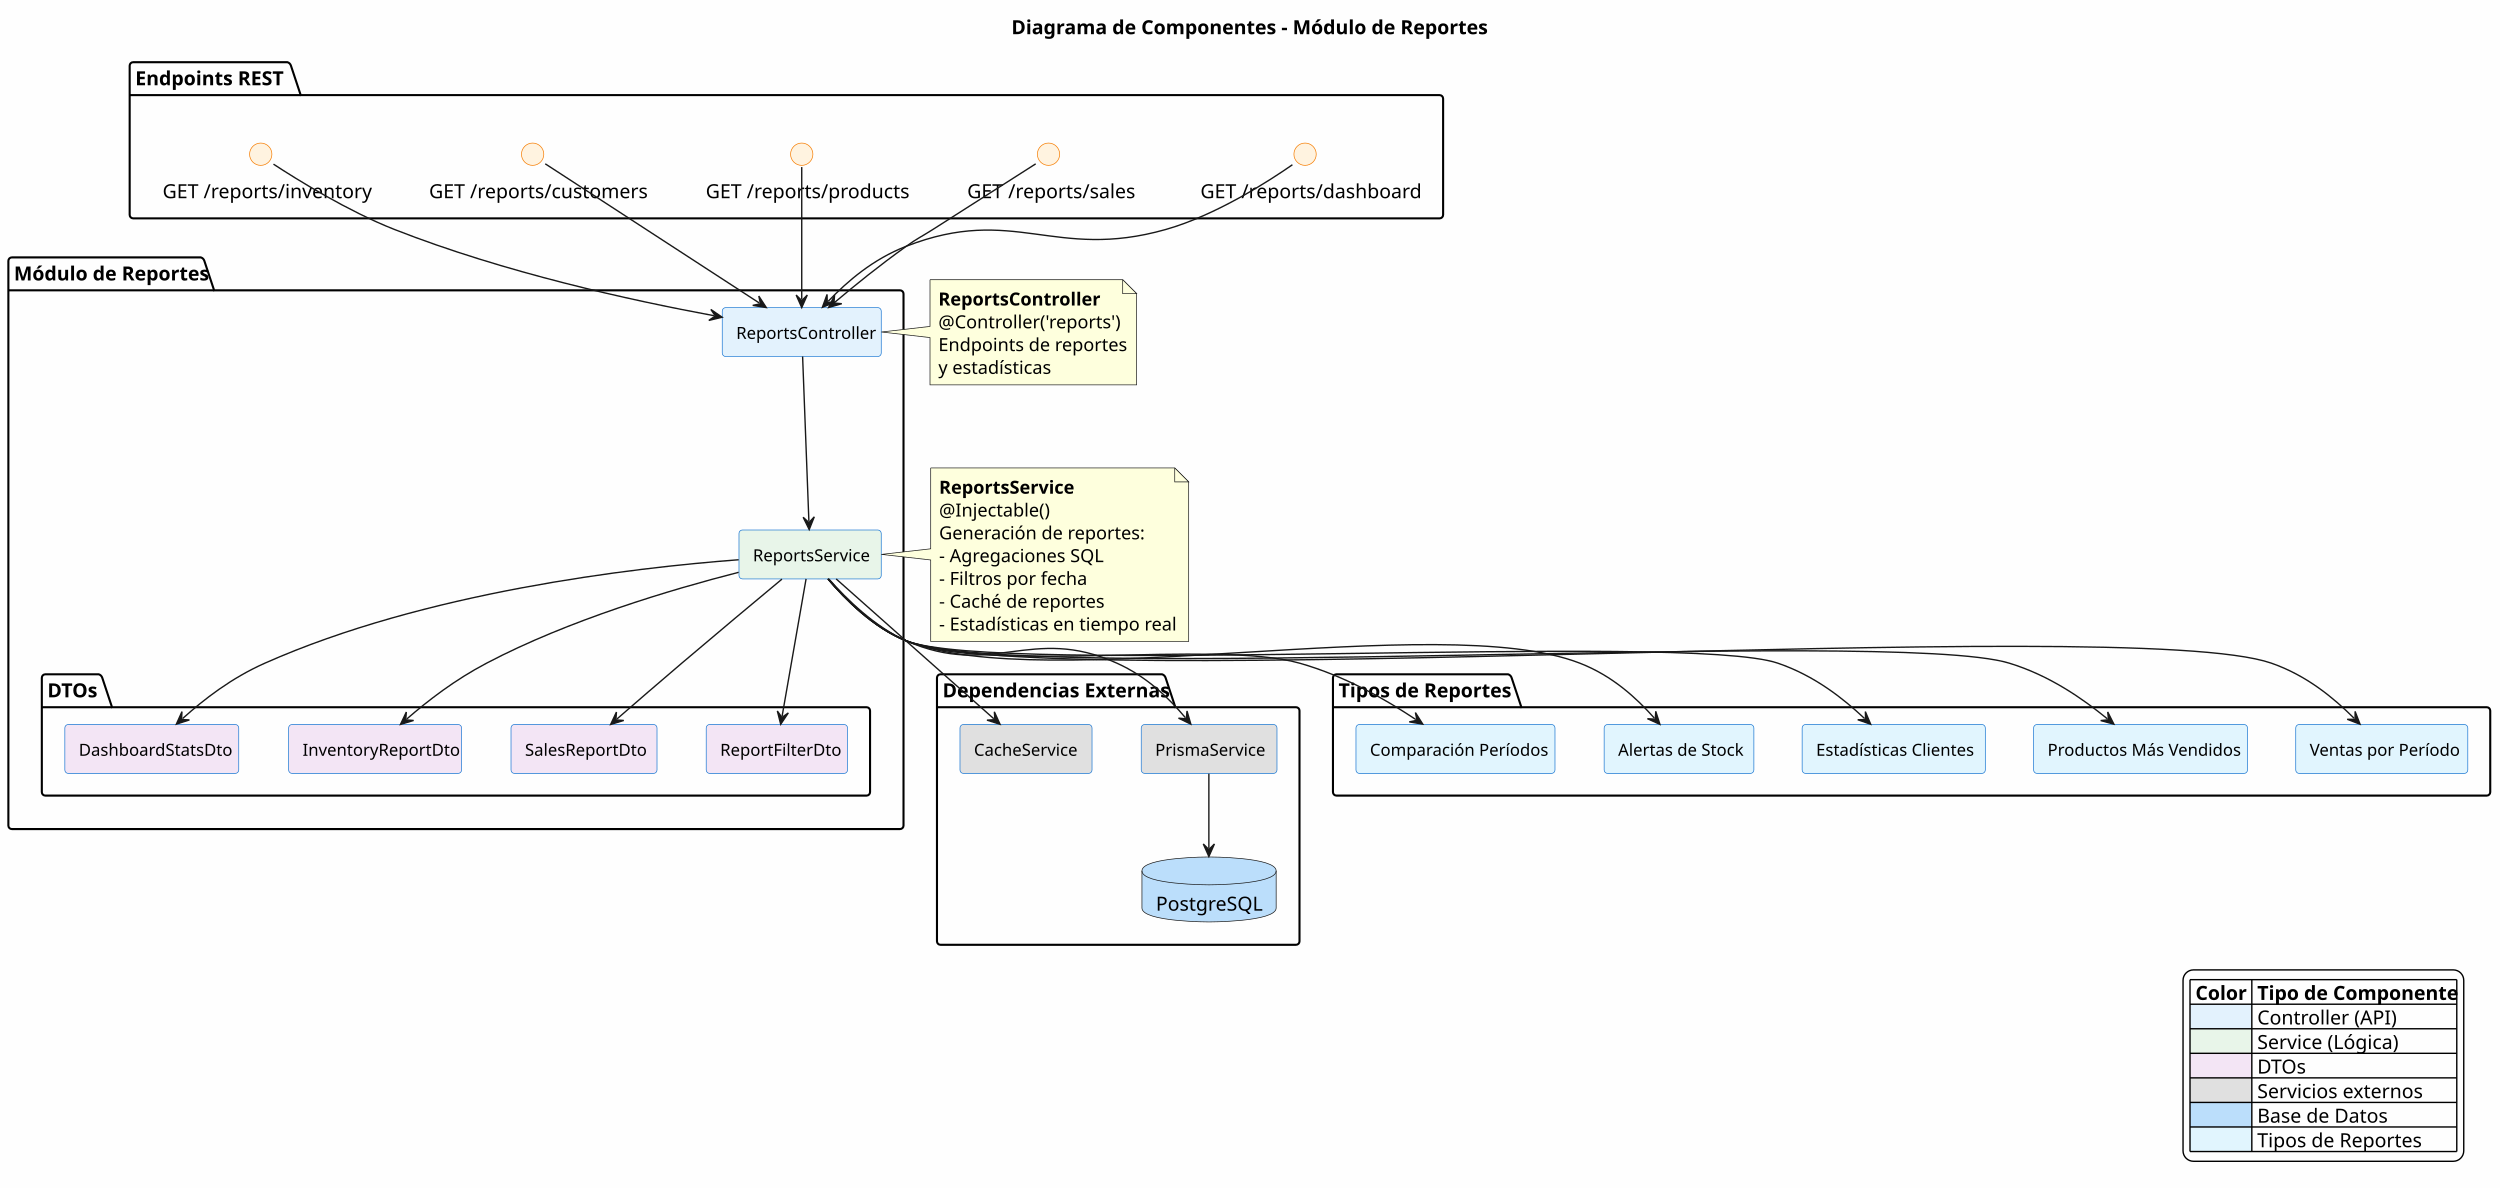
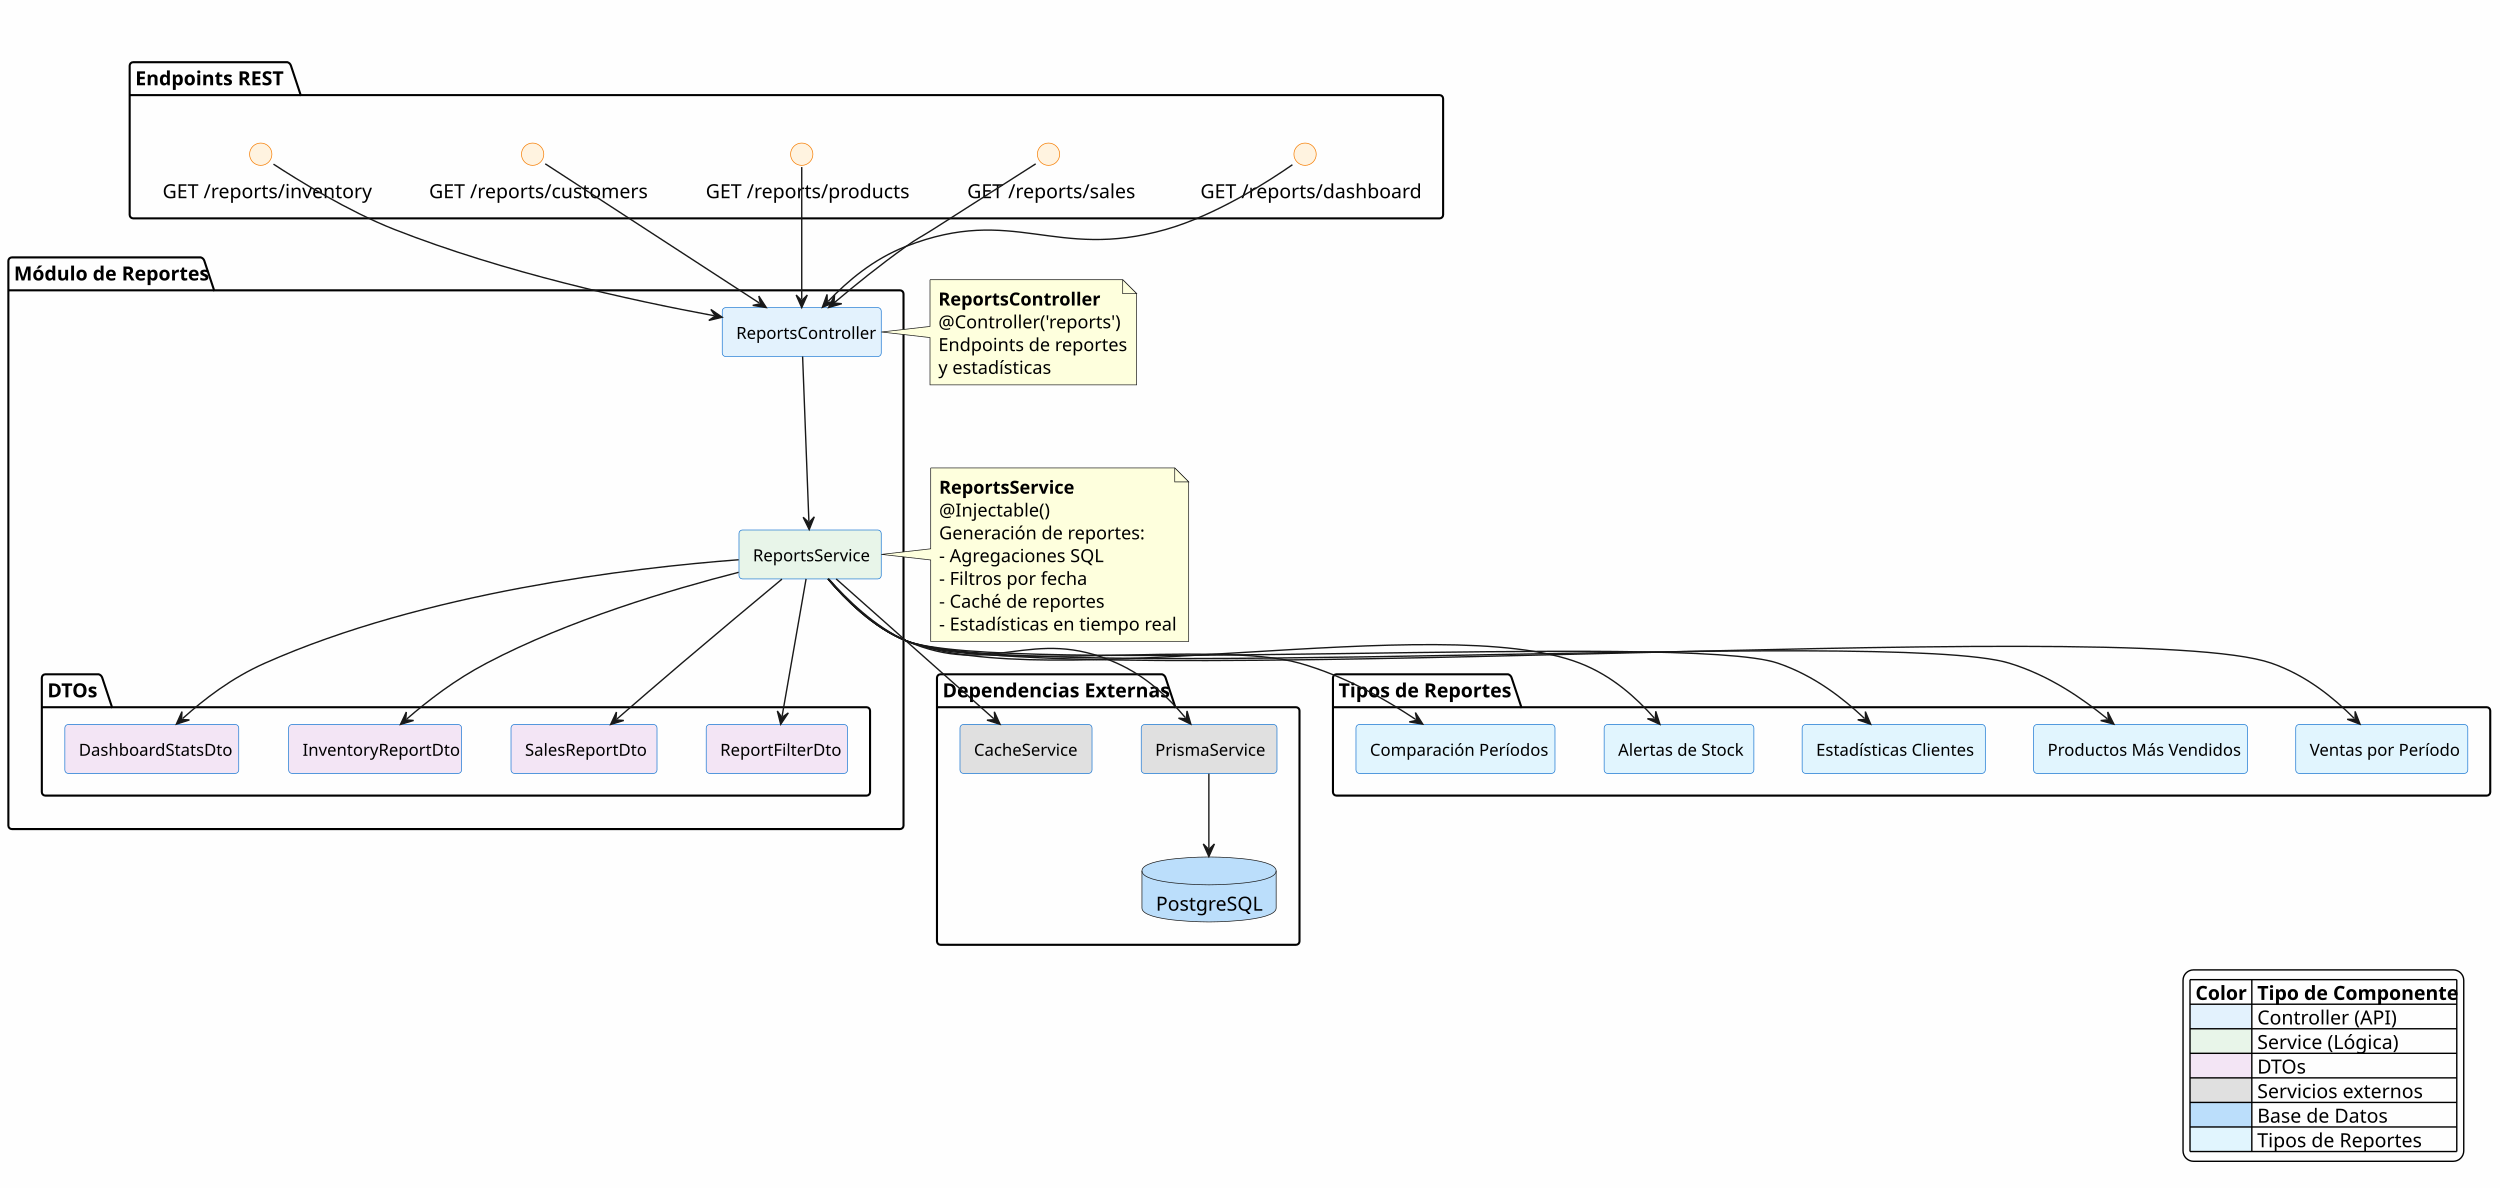
<svg xmlns="http://www.w3.org/2000/svg" contentStyleType="text/css" height="852px" preserveAspectRatio="none" style="width:1793px;height:852px;background:#FEFEFE;" version="1.1" viewBox="0 0 1793 852" width="1793px" zoomAndPan="magnify">
  <defs />
  <g>
    <rect fill="#FEFEFE" height="852" style="stroke:none;stroke-width:1;" width="1793" x="0" y="0" />
-     <text fill="#000000" font-family="sans-serif" font-size="14" font-weight="bold" lengthAdjust="spacing" textLength="328.262" x="725.369" y="24.533">Diagrama de Componentes - Módulo de Reportes</text>
    <g id="cluster_Módulo de Reportes">
      <path d="M8.5,184.609 L144.059,184.609 A3.75,3.75 0 0 1 146.559,187.109 L153.559,208.219 L645.5,208.219 A2.5,2.5 0 0 1 648,210.719 L648,592.109 A2.5,2.5 0 0 1 645.5,594.609 L8.5,594.609 A2.5,2.5 0 0 1 6,592.109 L6,187.109 A2.5,2.5 0 0 1 8.5,184.609 " fill="none" style="stroke:#000000;stroke-width:1.5;" />
      <line style="stroke:#000000;stroke-width:1.5;" x1="6" x2="153.559" y1="208.219" y2="208.219" />
      <text fill="#000000" font-family="sans-serif" font-size="14" font-weight="bold" lengthAdjust="spacing" textLength="134.559" x="10" y="201.143">Módulo de Reportes</text>
    </g>
    <g id="cluster_DTOs">
      <path d="M32.5,483.609 L70.838,483.609 A3.75,3.75 0 0 1 73.338,486.109 L80.338,507.219 L621.5,507.219 A2.5,2.5 0 0 1 624,509.719 L624,568.109 A2.5,2.5 0 0 1 621.5,570.609 L32.5,570.609 A2.5,2.5 0 0 1 30,568.109 L30,486.109 A2.5,2.5 0 0 1 32.5,483.609 " fill="none" style="stroke:#000000;stroke-width:1.5;" />
      <line style="stroke:#000000;stroke-width:1.5;" x1="30" x2="80.338" y1="507.219" y2="507.219" />
      <text fill="#000000" font-family="sans-serif" font-size="14" font-weight="bold" lengthAdjust="spacing" textLength="37.338" x="34" y="500.143">DTOs</text>
    </g>
    <g id="cluster_Dependencias Externas">
      <path d="M674.5,483.609 L833.458,483.609 A3.75,3.75 0 0 1 835.958,486.109 L842.958,507.219 L929.5,507.219 A2.5,2.5 0 0 1 932,509.719 L932,675.109 A2.5,2.5 0 0 1 929.5,677.609 L674.5,677.609 A2.5,2.5 0 0 1 672,675.109 L672,486.109 A2.5,2.5 0 0 1 674.5,483.609 " fill="none" style="stroke:#000000;stroke-width:1.5;" />
      <line style="stroke:#000000;stroke-width:1.5;" x1="672" x2="842.958" y1="507.219" y2="507.219" />
      <text fill="#000000" font-family="sans-serif" font-size="14" font-weight="bold" lengthAdjust="spacing" textLength="157.958" x="676" y="500.143">Dependencias Externas</text>
    </g>
    <g id="cluster_Endpoints REST">
      <path d="M95.5,44.609 L206.162,44.609 A3.75,3.75 0 0 1 208.662,47.109 L215.662,68.219 L1032.5,68.219 A2.5,2.5 0 0 1 1035,70.719 L1035,154.109 A2.5,2.5 0 0 1 1032.5,156.609 L95.5,156.609 A2.5,2.5 0 0 1 93,154.109 L93,47.109 A2.5,2.5 0 0 1 95.5,44.609 " fill="none" style="stroke:#000000;stroke-width:1.5;" />
      <line style="stroke:#000000;stroke-width:1.5;" x1="93" x2="215.662" y1="68.219" y2="68.219" />
      <text fill="#000000" font-family="sans-serif" font-size="14" font-weight="bold" lengthAdjust="spacing" textLength="109.662" x="97" y="61.143">Endpoints REST</text>
    </g>
    <g id="cluster_Tipos de Reportes">
      <path d="M958.5,483.609 L1081.631,483.609 A3.75,3.75 0 0 1 1084.131,486.109 L1091.131,507.219 L1783.5,507.219 A2.5,2.5 0 0 1 1786,509.719 L1786,568.109 A2.5,2.5 0 0 1 1783.5,570.609 L958.5,570.609 A2.5,2.5 0 0 1 956,568.109 L956,486.109 A2.5,2.5 0 0 1 958.5,483.609 " fill="none" style="stroke:#000000;stroke-width:1.5;" />
      <line style="stroke:#000000;stroke-width:1.5;" x1="956" x2="1091.131" y1="507.219" y2="507.219" />
      <text fill="#000000" font-family="sans-serif" font-size="14" font-weight="bold" lengthAdjust="spacing" textLength="122.131" x="960" y="500.143">Tipos de Reportes</text>
    </g>
    <g id="elem_RepCtrl">
      <rect fill="#E3F2FD" height="35.094" rx="2.5" ry="2.5" style="stroke:#1976D2;stroke-width:0.5;" width="114.037" x="518" y="220.609" />
      <text fill="#000000" font-family="sans-serif" font-size="12" lengthAdjust="spacing" textLength="94.037" x="528" y="243.066">ReportsController</text>
    </g>
    <g id="elem_RepSvc">
      <rect fill="#E8F5E9" height="35.094" rx="2.5" ry="2.5" style="stroke:#1976D2;stroke-width:0.5;" width="102.031" x="530" y="380.109" />
      <text fill="#000000" font-family="sans-serif" font-size="12" lengthAdjust="spacing" textLength="82.031" x="540" y="402.566">ReportsService</text>
    </g>
    <g id="elem_FilterDto">
      <rect fill="#F3E5F5" height="35.094" rx="2.5" ry="2.5" style="stroke:#1976D2;stroke-width:0.5;" width="101.357" x="506.5" y="519.609" />
      <text fill="#000000" font-family="sans-serif" font-size="12" lengthAdjust="spacing" textLength="81.357" x="516.5" y="542.066">ReportFilterDto</text>
    </g>
    <g id="elem_SalesRep">
      <rect fill="#F3E5F5" height="35.094" rx="2.5" ry="2.5" style="stroke:#1976D2;stroke-width:0.5;" width="104.709" x="366.5" y="519.609" />
      <text fill="#000000" font-family="sans-serif" font-size="12" lengthAdjust="spacing" textLength="84.709" x="376.5" y="542.066">SalesReportDto</text>
    </g>
    <g id="elem_InvRep">
      <rect fill="#F3E5F5" height="35.094" rx="2.5" ry="2.5" style="stroke:#1976D2;stroke-width:0.5;" width="124.051" x="207" y="519.609" />
      <text fill="#000000" font-family="sans-serif" font-size="12" lengthAdjust="spacing" textLength="104.051" x="217" y="542.066">InventoryReportDto</text>
    </g>
    <g id="elem_DashDto">
      <rect fill="#F3E5F5" height="35.094" rx="2.5" ry="2.5" style="stroke:#1976D2;stroke-width:0.5;" width="124.725" x="46.5" y="519.609" />
      <text fill="#000000" font-family="sans-serif" font-size="12" lengthAdjust="spacing" textLength="104.725" x="56.5" y="542.066">DashboardStatsDto</text>
    </g>
    <g id="elem_Prisma">
      <rect fill="#E0E0E0" height="35.094" rx="2.5" ry="2.5" style="stroke:#1976D2;stroke-width:0.5;" width="97.35" x="818.5" y="519.609" />
      <text fill="#000000" font-family="sans-serif" font-size="12" lengthAdjust="spacing" textLength="77.35" x="828.5" y="542.066">PrismaService</text>
    </g>
    <g id="elem_Cache">
      <rect fill="#E0E0E0" height="35.094" rx="2.5" ry="2.5" style="stroke:#1976D2;stroke-width:0.5;" width="94.701" x="688.5" y="519.609" />
      <text fill="#000000" font-family="sans-serif" font-size="12" lengthAdjust="spacing" textLength="74.701" x="698.5" y="542.066">CacheService</text>
    </g>
    <g id="elem_DB">
      <path d="M819,624.609 C819,614.609 867.131,614.609 867.131,614.609 C867.131,614.609 915.262,614.609 915.262,624.609 L915.262,651.219 C915.262,661.219 867.131,661.219 867.131,661.219 C867.131,661.219 819,661.219 819,651.219 L819,624.609 " fill="#BBDEFB" style="stroke:#181818;stroke-width:0.5;" />
      <path d="M819,624.609 C819,634.609 867.131,634.609 867.131,634.609 C867.131,634.609 915.262,634.609 915.262,624.609 " fill="none" style="stroke:#181818;stroke-width:0.5;" />
      <text fill="#000000" font-family="sans-serif" font-size="14" lengthAdjust="spacing" textLength="76.262" x="829" y="653.143">PostgreSQL</text>
    </g>
    <g id="elem_E1">
      <ellipse cx="936" cy="110.609" fill="#FFF3E0" rx="8" ry="8" style="stroke:#F57C00;stroke-width:0.5;" />
      <text fill="#000000" font-family="sans-serif" font-size="14" lengthAdjust="spacing" textLength="150.185" x="860.907" y="142.143">GET /reports/dashboard</text>
    </g>
    <g id="elem_E2">
      <ellipse cx="752" cy="110.609" fill="#FFF3E0" rx="8" ry="8" style="stroke:#F57C00;stroke-width:0.5;" />
      <text fill="#000000" font-family="sans-serif" font-size="14" lengthAdjust="spacing" textLength="116.703" x="693.648" y="142.143">GET /reports/sales</text>
    </g>
    <g id="elem_E3">
      <ellipse cx="575" cy="110.609" fill="#FFF3E0" rx="8" ry="8" style="stroke:#F57C00;stroke-width:0.5;" />
      <text fill="#000000" font-family="sans-serif" font-size="14" lengthAdjust="spacing" textLength="137.717" x="506.142" y="142.143">GET /reports/products</text>
    </g>
    <g id="elem_E4">
      <ellipse cx="382" cy="110.609" fill="#FFF3E0" rx="8" ry="8" style="stroke:#F57C00;stroke-width:0.5;" />
      <text fill="#000000" font-family="sans-serif" font-size="14" lengthAdjust="spacing" textLength="148.593" x="307.704" y="142.143">GET /reports/customers</text>
    </g>
    <g id="elem_E5">
      <ellipse cx="187" cy="110.609" fill="#FFF3E0" rx="8" ry="8" style="stroke:#F57C00;stroke-width:0.5;" />
      <text fill="#000000" font-family="sans-serif" font-size="14" lengthAdjust="spacing" textLength="140.827" x="116.586" y="142.143">GET /reports/inventory</text>
    </g>
    <g id="elem_R1">
      <rect fill="#E1F5FE" height="35.094" rx="2.5" ry="2.5" style="stroke:#1976D2;stroke-width:0.5;" width="123.4" x="1646.5" y="519.609" />
      <text fill="#000000" font-family="sans-serif" font-size="12" lengthAdjust="spacing" textLength="103.4" x="1656.5" y="542.066">Ventas por Período</text>
    </g>
    <g id="elem_R2">
      <rect fill="#E1F5FE" height="35.094" rx="2.5" ry="2.5" style="stroke:#1976D2;stroke-width:0.5;" width="153.406" x="1458.5" y="519.609" />
      <text fill="#000000" font-family="sans-serif" font-size="12" lengthAdjust="spacing" textLength="133.406" x="1468.5" y="542.066">Productos Más Vendidos</text>
    </g>
    <g id="elem_R3">
      <rect fill="#E1F5FE" height="35.094" rx="2.5" ry="2.5" style="stroke:#1976D2;stroke-width:0.5;" width="131.381" x="1292.5" y="519.609" />
      <text fill="#000000" font-family="sans-serif" font-size="12" lengthAdjust="spacing" textLength="111.381" x="1302.5" y="542.066">Estadísticas Clientes</text>
    </g>
    <g id="elem_R4">
      <rect fill="#E1F5FE" height="35.094" rx="2.5" ry="2.5" style="stroke:#1976D2;stroke-width:0.5;" width="107.375" x="1150.5" y="519.609" />
      <text fill="#000000" font-family="sans-serif" font-size="12" lengthAdjust="spacing" textLength="87.375" x="1160.5" y="542.066">Alertas de Stock</text>
    </g>
    <g id="elem_R5">
      <rect fill="#E1F5FE" height="35.094" rx="2.5" ry="2.5" style="stroke:#1976D2;stroke-width:0.5;" width="142.731" x="972.5" y="519.609" />
      <text fill="#000000" font-family="sans-serif" font-size="12" lengthAdjust="spacing" textLength="122.731" x="982.5" y="542.066">Comparación Períodos</text>
    </g>
    <g id="elem_GMN44">
      <path d="M667,200.609 L667,234.109 L632.06,238.109 L667,242.109 L667,276.016 A0,0 0 0 0 667,276.016 L815.194,276.016 A0,0 0 0 0 815.194,276.016 L815.194,210.609 L805.194,200.609 L667,200.609 A0,0 0 0 0 667,200.609 " fill="#FEFFDD" style="stroke:#181818;stroke-width:0.5;" />
      <path d="M805.194,200.609 L805.194,210.609 L815.194,210.609 L805.194,200.609 " fill="#FEFFDD" style="stroke:#181818;stroke-width:0.5;" />
      <text fill="#000000" font-family="sans-serif" font-size="13" font-weight="bold" lengthAdjust="spacing" textLength="111.23" x="673" y="219.105">ReportsController</text>
      <text fill="#000000" font-family="sans-serif" font-size="13" lengthAdjust="spacing" textLength="123.633" x="673" y="235.456">@Controller('reports')</text>
      <text fill="#000000" font-family="sans-serif" font-size="13" lengthAdjust="spacing" textLength="127.194" x="673" y="251.808">Endpoints de reportes</text>
      <text fill="#000000" font-family="sans-serif" font-size="13" lengthAdjust="spacing" textLength="78.755" x="673" y="268.159">y estadísticas</text>
    </g>
    <g id="elem_GMN47">
      <path d="M667.5,335.609 L667.5,393.609 L632.04,397.609 L667.5,401.609 L667.5,460.07 A0,0 0 0 0 667.5,460.07 L852.517,460.07 A0,0 0 0 0 852.517,460.07 L852.517,345.609 L842.517,335.609 L667.5,335.609 A0,0 0 0 0 667.5,335.609 " fill="#FEFFDD" style="stroke:#181818;stroke-width:0.5;" />
      <path d="M842.517,335.609 L842.517,345.609 L852.517,345.609 L842.517,335.609 " fill="#FEFFDD" style="stroke:#181818;stroke-width:0.5;" />
      <text fill="#000000" font-family="sans-serif" font-size="13" font-weight="bold" lengthAdjust="spacing" textLength="95.38" x="673.5" y="354.104">ReportsService</text>
      <text fill="#000000" font-family="sans-serif" font-size="13" lengthAdjust="spacing" textLength="77.505" x="673.5" y="370.456">@Injectable()</text>
      <text fill="#000000" font-family="sans-serif" font-size="13" lengthAdjust="spacing" textLength="140.194" x="673.5" y="386.808">Generación de reportes:</text>
      <text fill="#000000" font-family="sans-serif" font-size="13" lengthAdjust="spacing" textLength="117.064" x="673.5" y="403.159">- Agregaciones SQL</text>
      <text fill="#000000" font-family="sans-serif" font-size="13" lengthAdjust="spacing" textLength="101.144" x="673.5" y="419.511">- Filtros por fecha</text>
      <text fill="#000000" font-family="sans-serif" font-size="13" lengthAdjust="spacing" textLength="114.893" x="673.5" y="435.862">- Caché de reportes</text>
      <text fill="#000000" font-family="sans-serif" font-size="13" lengthAdjust="spacing" textLength="164.017" x="673.5" y="452.214">- Estadísticas en tiempo real</text>
    </g>
    <g id="link_E1_RepCtrl">
      <path d="M926.92,118.149 C910,129.919 872.11,154.389 836,164.609 C756.29,187.179 727.18,146.529 650,176.609 C626,185.959 607.894,201.64 593.964,216.09 " fill="none" id="E1-to-RepCtrl" style="stroke:#181818;stroke-width:1;" />
      <polygon fill="#181818" points="589.8,220.409,598.926,216.706,593.27,216.81,593.167,211.154,589.8,220.409" style="stroke:#181818;stroke-width:1;" />
    </g>
    <g id="link_E2_RepCtrl">
      <path d="M742.8,117.509 C727.5,127.309 695.84,147.559 669,164.609 C660.57,169.959 658.12,170.799 650,176.609 C630.41,190.629 613.718,204.153 598.848,216.683 " fill="none" id="E2-to-RepCtrl" style="stroke:#181818;stroke-width:1;" />
      <polygon fill="#181818" points="594.26,220.549,603.72,217.809,598.084,217.327,598.565,211.691,594.26,220.549" style="stroke:#181818;stroke-width:1;" />
    </g>
    <g id="link_E3_RepCtrl">
      <path d="M575,119.839 C575,140.239 575,187.409 575,214.589 " fill="none" id="E3-to-RepCtrl" style="stroke:#181818;stroke-width:1;" />
      <polygon fill="#181818" points="575,220.589,579,211.589,575,215.589,571,211.589,575,220.589" style="stroke:#181818;stroke-width:1;" />
    </g>
    <g id="link_E4_RepCtrl">
      <path d="M391.05,117.489 C419.22,135.809 501.03,189.008 544.55,217.309 " fill="none" id="E4-to-RepCtrl" style="stroke:#181818;stroke-width:1;" />
      <polygon fill="#181818" points="549.58,220.579,544.216,212.32,545.388,217.854,539.854,219.026,549.58,220.579" style="stroke:#181818;stroke-width:1;" />
    </g>
    <g id="link_E5_RepCtrl">
      <path d="M196.14,117.729 C212.76,128.599 249.33,151.399 283,164.609 C361.89,195.559 452.181,215.304 512.041,226.423 " fill="none" id="E5-to-RepCtrl" style="stroke:#181818;stroke-width:1;" />
      <polygon fill="#181818" points="517.94,227.519,509.822,221.943,513.024,226.606,508.361,229.808,517.94,227.519" style="stroke:#181818;stroke-width:1;" />
    </g>
    <g id="link_RepCtrl_RepSvc">
      <path d="M575.63,255.669 C576.78,285.839 578.971,343.444 580.131,373.804 " fill="none" id="RepCtrl-to-RepSvc" style="stroke:#181818;stroke-width:1;" />
      <polygon fill="#181818" points="580.36,379.799,584.014,370.653,580.169,374.803,576.019,370.959,580.36,379.799" style="stroke:#181818;stroke-width:1;" />
    </g>
    <g id="link_RepSvc_FilterDto">
      <path d="M578.11,415.199 C573.49,441.619 565.549,487.088 560.939,513.558 " fill="none" id="RepSvc-to-FilterDto" style="stroke:#181818;stroke-width:1;" />
      <polygon fill="#181818" points="559.91,519.469,565.395,511.289,560.768,514.543,557.514,509.916,559.91,519.469" style="stroke:#181818;stroke-width:1;" />
    </g>
    <g id="link_RepSvc_SalesRep">
      <path d="M560.82,415.339 C542.13,430.879 513.59,454.689 489,475.609 C471.63,490.389 456.52,503.455 442.47,515.655 " fill="none" id="RepSvc-to-SalesRep" style="stroke:#181818;stroke-width:1;" />
      <polygon fill="#181818" points="437.94,519.589,447.358,516.709,441.715,516.311,442.113,510.668,437.94,519.589" style="stroke:#181818;stroke-width:1;" />
    </g>
    <g id="link_RepSvc_InvRep">
      <path d="M529.74,410.459 C481.4,422.809 407.79,444.709 349,475.609 C326.03,487.679 307.243,502.281 291.753,515.641 " fill="none" id="RepSvc-to-InvRep" style="stroke:#181818;stroke-width:1;" />
      <polygon fill="#181818" points="287.21,519.559,296.638,516.71,290.996,516.294,291.413,510.652,287.21,519.559" style="stroke:#181818;stroke-width:1;" />
    </g>
    <g id="link_RepSvc_DashDto">
      <path d="M529.77,401.449 C452.93,407.289 304.6,424.709 190,475.609 C165.78,486.369 146.416,501.472 130.946,515.352 " fill="none" id="RepSvc-to-DashDto" style="stroke:#181818;stroke-width:1;" />
      <polygon fill="#181818" points="126.48,519.359,135.85,516.326,130.202,516.02,130.508,510.372,126.48,519.359" style="stroke:#181818;stroke-width:1;" />
    </g>
    <g id="link_RepSvc_Prisma">
      <path d="M594.4,415.219 C607.07,429.629 627.46,449.689 650,459.609 C711.77,486.799 739.48,447.859 801,475.609 C822.68,485.389 838.149,500.505 850.199,514.775 " fill="none" id="RepSvc-to-Prisma" style="stroke:#181818;stroke-width:1;" />
      <polygon fill="#181818" points="854.07,519.359,851.32,509.902,850.844,515.539,845.207,515.064,854.07,519.359" style="stroke:#181818;stroke-width:1;" />
    </g>
    <g id="link_RepSvc_Cache">
      <path d="M599.7,415.199 C629.49,441.619 682.912,489.018 712.751,515.488 " fill="none" id="RepSvc-to-Cache" style="stroke:#181818;stroke-width:1;" />
      <polygon fill="#181818" points="717.24,519.469,713.162,510.505,713.5,516.151,707.853,516.489,717.24,519.469" style="stroke:#181818;stroke-width:1;" />
    </g>
    <g id="link_Prisma_DB">
      <path d="M867,554.899 C867,571.229 867,590.159 867,608.279 " fill="none" id="Prisma-to-DB" style="stroke:#181818;stroke-width:1;" />
      <polygon fill="#181818" points="867,614.279,871,605.279,867,609.279,863,605.279,867,614.279" style="stroke:#181818;stroke-width:1;" />
    </g>
    <g id="link_RepSvc_R1">
      <path d="M593.72,415.129 C606.21,429.909 626.75,450.589 650,459.609 C751.42,498.969 1526.25,439.849 1629,475.609 C1654.29,484.409 1673.673,500.491 1688.373,515.161 " fill="none" id="RepSvc-to-R1" style="stroke:#181818;stroke-width:1;" />
      <polygon fill="#181818" points="1692.62,519.399,1689.075,510.211,1689.081,515.867,1683.424,515.873,1692.62,519.399" style="stroke:#181818;stroke-width:1;" />
    </g>
    <g id="link_RepSvc_R2">
      <path d="M593.72,415.109 C606.22,429.869 626.76,450.539 650,459.609 C731.89,491.569 1356.92,449.959 1441,475.609 C1469.77,484.389 1493.517,500.908 1511.447,515.588 " fill="none" id="RepSvc-to-R2" style="stroke:#181818;stroke-width:1;" />
      <polygon fill="#181818" points="1516.09,519.389,1511.66,510.593,1512.221,516.222,1506.592,516.783,1516.09,519.389" style="stroke:#181818;stroke-width:1;" />
    </g>
    <g id="link_RepSvc_R3">
      <path d="M593.98,415.369 C606.51,430.089 626.94,450.539 650,459.609 C714.65,485.039 1209.23,453.249 1275,475.609 C1301.17,484.509 1321.706,500.702 1337.286,515.332 " fill="none" id="RepSvc-to-R3" style="stroke:#181818;stroke-width:1;" />
      <polygon fill="#181818" points="1341.66,519.439,1337.837,510.363,1338.015,516.017,1332.361,516.194,1341.66,519.439" style="stroke:#181818;stroke-width:1;" />
    </g>
    <g id="link_RepSvc_R4">
      <path d="M593.99,415.329 C606.53,430.019 626.97,450.449 650,459.609 C749.79,499.299 1032.85,436.829 1133,475.609 C1156.41,484.669 1173.507,500.461 1186.507,515.041 " fill="none" id="RepSvc-to-R4" style="stroke:#181818;stroke-width:1;" />
      <polygon fill="#181818" points="1190.5,519.519,1187.496,510.14,1187.172,515.787,1181.525,515.464,1190.5,519.519" style="stroke:#181818;stroke-width:1;" />
    </g>
    <g id="link_RepSvc_R5">
      <path d="M594.04,415.199 C606.62,429.809 627.08,450.179 650,459.609 C708.05,483.489 871.61,458.509 932,475.609 C964.75,484.879 993.622,501.57 1015.422,516.05 " fill="none" id="RepSvc-to-R5" style="stroke:#181818;stroke-width:1;" />
      <polygon fill="#181818" points="1020.42,519.369,1015.136,511.058,1016.255,516.603,1010.71,517.722,1020.42,519.369" style="stroke:#181818;stroke-width:1;" />
    </g>
    <rect fill="none" height="137.266" id="_legend" rx="7.5" ry="7.5" style="stroke:#000000;stroke-width:1;" width="201.324" x="1565.676" y="695.609" />
    <text fill="#000000" font-family="sans-serif" font-size="14" font-weight="bold" lengthAdjust="spacing" textLength="36.552" x="1574.565" y="717.143">Color</text>
    <text fill="#000000" font-family="sans-serif" font-size="14" font-weight="bold" lengthAdjust="spacing" textLength="139.214" x="1618.897" y="717.143">Tipo de Componente</text>
    <rect fill="#E3F2FD" height="17.609" style="stroke:none;stroke-width:1;" width="44.331" x="1570.676" y="720.219" />
    <text fill="#000000" font-family="sans-serif" font-size="14" lengthAdjust="spacing" textLength="3.89" x="1570.676" y="734.752"> </text>
    <text fill="#000000" font-family="sans-serif" font-size="14" lengthAdjust="spacing" textLength="96.469" x="1618.897" y="734.752">Controller (API)</text>
    <rect fill="#E8F5E9" height="17.609" style="stroke:none;stroke-width:1;" width="44.331" x="1570.676" y="737.828" />
    <text fill="#000000" font-family="sans-serif" font-size="14" lengthAdjust="spacing" textLength="3.89" x="1570.676" y="752.361"> </text>
    <text fill="#000000" font-family="sans-serif" font-size="14" lengthAdjust="spacing" textLength="101.151" x="1618.897" y="752.361">Service (Lógica)</text>
    <rect fill="#F3E5F5" height="17.609" style="stroke:none;stroke-width:1;" width="44.331" x="1570.676" y="755.438" />
    <text fill="#000000" font-family="sans-serif" font-size="14" lengthAdjust="spacing" textLength="3.89" x="1570.676" y="769.971"> </text>
    <text fill="#000000" font-family="sans-serif" font-size="14" lengthAdjust="spacing" textLength="36.552" x="1618.897" y="769.971">DTOs</text>
    <rect fill="#E0E0E0" height="17.609" style="stroke:none;stroke-width:1;" width="44.331" x="1570.676" y="773.047" />
    <text fill="#000000" font-family="sans-serif" font-size="14" lengthAdjust="spacing" textLength="3.89" x="1570.676" y="787.58"> </text>
    <text fill="#000000" font-family="sans-serif" font-size="14" lengthAdjust="spacing" textLength="114.379" x="1618.897" y="787.58">Servicios externos</text>
    <rect fill="#BBDEFB" height="17.609" style="stroke:none;stroke-width:1;" width="44.331" x="1570.676" y="790.656" />
    <text fill="#000000" font-family="sans-serif" font-size="14" lengthAdjust="spacing" textLength="3.89" x="1570.676" y="805.189"> </text>
    <text fill="#000000" font-family="sans-serif" font-size="14" lengthAdjust="spacing" textLength="91.834" x="1618.897" y="805.189">Base de Datos</text>
    <rect fill="#E1F5FE" height="17.609" style="stroke:none;stroke-width:1;" width="44.331" x="1570.676" y="808.266" />
    <text fill="#000000" font-family="sans-serif" font-size="14" lengthAdjust="spacing" textLength="3.89" x="1570.676" y="822.799"> </text>
    <text fill="#000000" font-family="sans-serif" font-size="14" lengthAdjust="spacing" textLength="114.393" x="1618.897" y="822.799">Tipos de Reportes</text>
    <line style="stroke:#000000;stroke-width:1;" x1="1570.676" x2="1762" y1="702.609" y2="702.609" />
    <line style="stroke:#000000;stroke-width:1;" x1="1570.676" x2="1762" y1="720.219" y2="720.219" />
    <line style="stroke:#000000;stroke-width:1;" x1="1570.676" x2="1762" y1="737.828" y2="737.828" />
    <line style="stroke:#000000;stroke-width:1;" x1="1570.676" x2="1762" y1="755.438" y2="755.438" />
    <line style="stroke:#000000;stroke-width:1;" x1="1570.676" x2="1762" y1="773.047" y2="773.047" />
    <line style="stroke:#000000;stroke-width:1;" x1="1570.676" x2="1762" y1="790.656" y2="790.656" />
    <line style="stroke:#000000;stroke-width:1;" x1="1570.676" x2="1762" y1="808.266" y2="808.266" />
    <line style="stroke:#000000;stroke-width:1;" x1="1570.676" x2="1762" y1="825.875" y2="825.875" />
    <line style="stroke:#000000;stroke-width:1;" x1="1570.676" x2="1570.676" y1="702.609" y2="825.875" />
    <line style="stroke:#000000;stroke-width:1;" x1="1615.007" x2="1615.007" y1="702.609" y2="825.875" />
    <line style="stroke:#000000;stroke-width:1;" x1="1762" x2="1762" y1="702.609" y2="825.875" />
  </g>
</svg>
